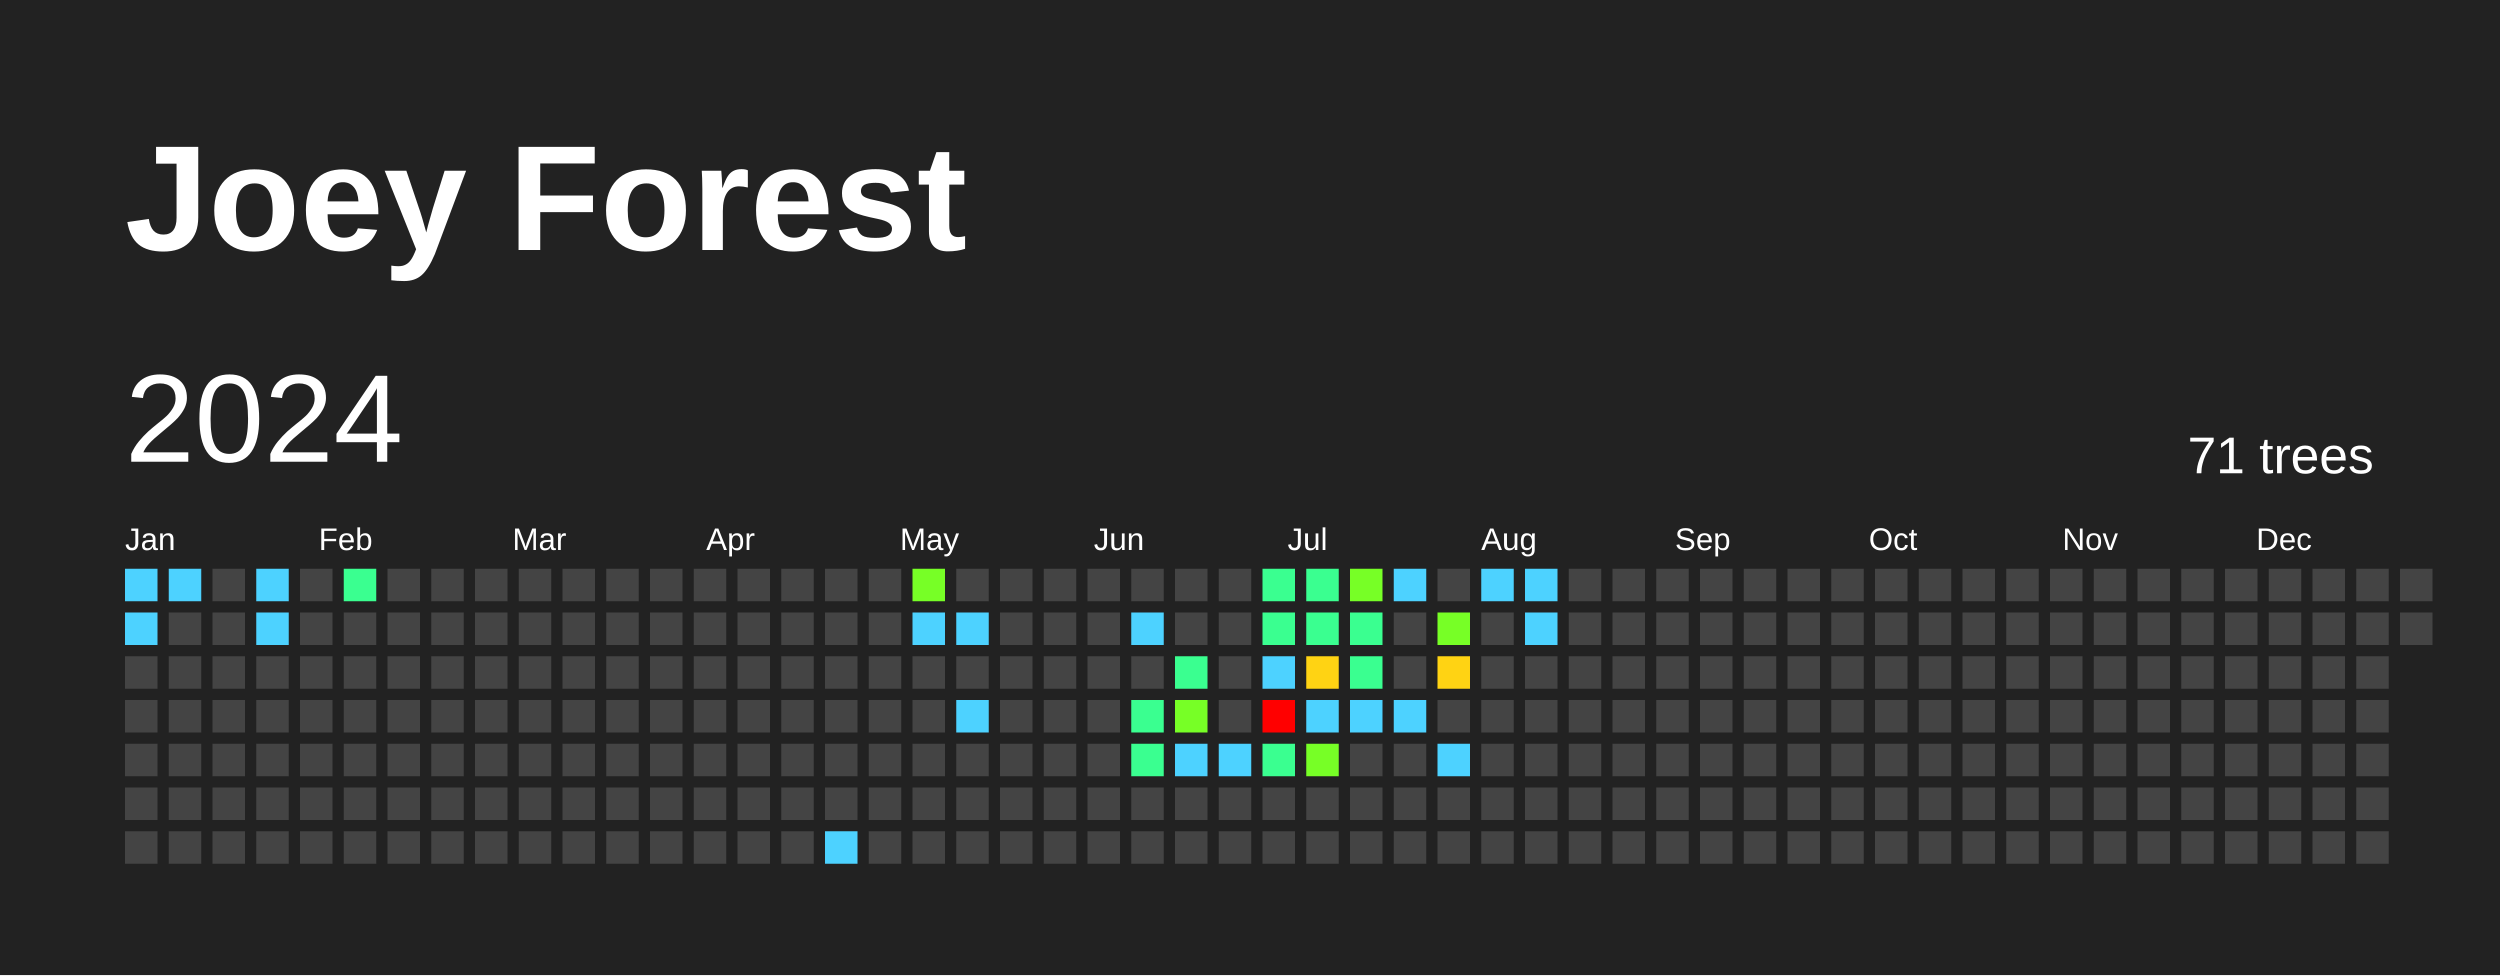
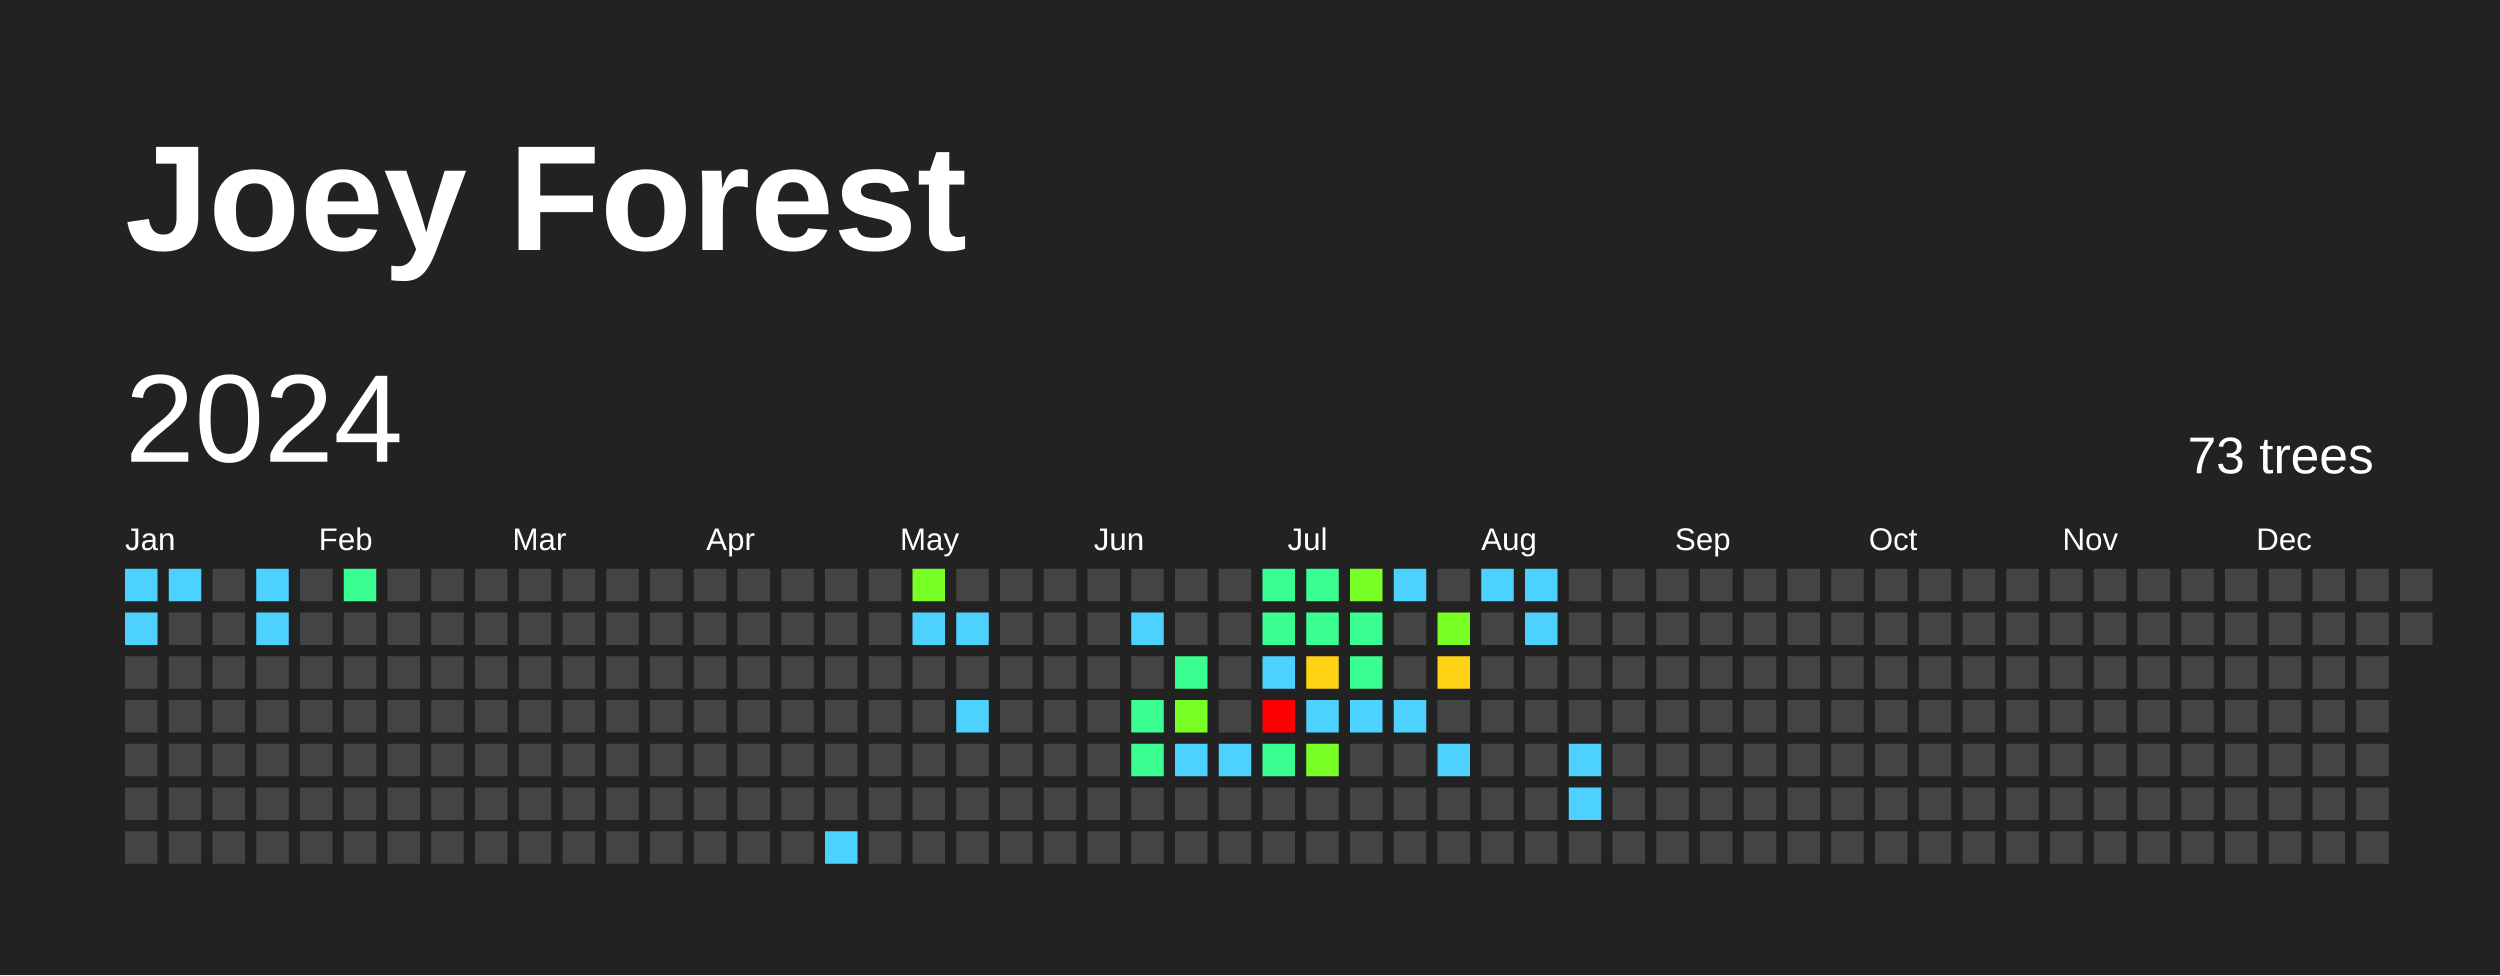
<svg xmlns="http://www.w3.org/2000/svg" baseProfile="full" height="78mm" version="1.1" viewBox="0,0,200,78" width="200mm">
  <defs />
  <rect fill="#222222" height="78" width="200" x="0" y="0" />
  <text fill="#FFFFFF" style="font-size:12px; font-family:Arial; font-weight:bold;" x="10" y="20">Joey Forest</text>
  <text dominant-baseline="hanging" fill="#FFFFFF" style="font-size:10.0px; font-family:Arial;" x="10" y="30">2024</text>
-   <text dominant-baseline="hanging" fill="#FFFFFF" style="font-size:4.125px; font-family:Arial;" x="175" y="35">71 trees</text>
+   <text dominant-baseline="hanging" fill="#FFFFFF" style="font-size:4.125px; font-family:Arial;" x="175" y="35">73 trees</text>
  <text fill="#FFFFFF" style="font-size:2.5px; font-family:Arial" x="10.0" y="44">Jan</text>
  <text fill="#FFFFFF" style="font-size:2.5px; font-family:Arial" x="25.5" y="44">Feb</text>
  <text fill="#FFFFFF" style="font-size:2.5px; font-family:Arial" x="41.0" y="44">Mar</text>
  <text fill="#FFFFFF" style="font-size:2.5px; font-family:Arial" x="56.5" y="44">Apr</text>
  <text fill="#FFFFFF" style="font-size:2.5px; font-family:Arial" x="72.0" y="44">May</text>
  <text fill="#FFFFFF" style="font-size:2.5px; font-family:Arial" x="87.5" y="44">Jun</text>
  <text fill="#FFFFFF" style="font-size:2.5px; font-family:Arial" x="103.0" y="44">Jul</text>
  <text fill="#FFFFFF" style="font-size:2.5px; font-family:Arial" x="118.5" y="44">Aug</text>
  <text fill="#FFFFFF" style="font-size:2.5px; font-family:Arial" x="134.0" y="44">Sep</text>
  <text fill="#FFFFFF" style="font-size:2.5px; font-family:Arial" x="149.5" y="44">Oct</text>
  <text fill="#FFFFFF" style="font-size:2.5px; font-family:Arial" x="165.0" y="44">Nov</text>
  <text fill="#FFFFFF" style="font-size:2.5px; font-family:Arial" x="180.5" y="44">Dec</text>
  <rect fill="#4dd2ff" height="2.6" width="2.6" x="10.0" y="45.5" />
  <rect fill="#4dd2ff" height="2.6" width="2.6" x="10.0" y="49.0" />
  <rect fill="#444444" height="2.6" width="2.6" x="10.0" y="52.5" />
  <rect fill="#444444" height="2.6" width="2.6" x="10.0" y="56.0" />
  <rect fill="#444444" height="2.6" width="2.6" x="10.0" y="59.5" />
  <rect fill="#444444" height="2.6" width="2.6" x="10.0" y="63.0" />
  <rect fill="#444444" height="2.6" width="2.6" x="10.0" y="66.5" />
  <rect fill="#4dd2ff" height="2.6" width="2.6" x="13.5" y="45.5" />
  <rect fill="#444444" height="2.6" width="2.6" x="13.5" y="49.0" />
  <rect fill="#444444" height="2.6" width="2.6" x="13.5" y="52.5" />
  <rect fill="#444444" height="2.6" width="2.6" x="13.5" y="56.0" />
  <rect fill="#444444" height="2.6" width="2.6" x="13.5" y="59.5" />
  <rect fill="#444444" height="2.6" width="2.6" x="13.5" y="63.0" />
  <rect fill="#444444" height="2.6" width="2.6" x="13.5" y="66.5" />
  <rect fill="#444444" height="2.6" width="2.6" x="17.0" y="45.5" />
  <rect fill="#444444" height="2.6" width="2.6" x="17.0" y="49.0" />
  <rect fill="#444444" height="2.6" width="2.6" x="17.0" y="52.5" />
  <rect fill="#444444" height="2.6" width="2.6" x="17.0" y="56.0" />
  <rect fill="#444444" height="2.6" width="2.6" x="17.0" y="59.5" />
  <rect fill="#444444" height="2.6" width="2.6" x="17.0" y="63.0" />
  <rect fill="#444444" height="2.6" width="2.6" x="17.0" y="66.5" />
  <rect fill="#4dd2ff" height="2.6" width="2.6" x="20.5" y="45.5" />
  <rect fill="#4dd2ff" height="2.6" width="2.6" x="20.5" y="49.0" />
  <rect fill="#444444" height="2.6" width="2.6" x="20.5" y="52.5" />
  <rect fill="#444444" height="2.6" width="2.6" x="20.5" y="56.0" />
  <rect fill="#444444" height="2.6" width="2.6" x="20.5" y="59.5" />
  <rect fill="#444444" height="2.6" width="2.6" x="20.5" y="63.0" />
  <rect fill="#444444" height="2.6" width="2.6" x="20.5" y="66.5" />
  <rect fill="#444444" height="2.6" width="2.6" x="24.0" y="45.5" />
  <rect fill="#444444" height="2.6" width="2.6" x="24.0" y="49.0" />
  <rect fill="#444444" height="2.6" width="2.6" x="24.0" y="52.5" />
  <rect fill="#444444" height="2.6" width="2.6" x="24.0" y="56.0" />
  <rect fill="#444444" height="2.6" width="2.6" x="24.0" y="59.5" />
  <rect fill="#444444" height="2.6" width="2.6" x="24.0" y="63.0" />
  <rect fill="#444444" height="2.6" width="2.6" x="24.0" y="66.5" />
  <rect fill="#3aff90" height="2.6" width="2.6" x="27.5" y="45.5" />
  <rect fill="#444444" height="2.6" width="2.6" x="27.5" y="49.0" />
  <rect fill="#444444" height="2.6" width="2.6" x="27.5" y="52.5" />
  <rect fill="#444444" height="2.6" width="2.6" x="27.5" y="56.0" />
  <rect fill="#444444" height="2.6" width="2.6" x="27.5" y="59.5" />
  <rect fill="#444444" height="2.6" width="2.6" x="27.5" y="63.0" />
  <rect fill="#444444" height="2.6" width="2.6" x="27.5" y="66.5" />
  <rect fill="#444444" height="2.6" width="2.6" x="31.0" y="45.5" />
  <rect fill="#444444" height="2.6" width="2.6" x="31.0" y="49.0" />
  <rect fill="#444444" height="2.6" width="2.6" x="31.0" y="52.5" />
  <rect fill="#444444" height="2.6" width="2.6" x="31.0" y="56.0" />
  <rect fill="#444444" height="2.6" width="2.6" x="31.0" y="59.5" />
  <rect fill="#444444" height="2.6" width="2.6" x="31.0" y="63.0" />
  <rect fill="#444444" height="2.6" width="2.6" x="31.0" y="66.5" />
  <rect fill="#444444" height="2.6" width="2.6" x="34.5" y="45.5" />
  <rect fill="#444444" height="2.6" width="2.6" x="34.5" y="49.0" />
  <rect fill="#444444" height="2.6" width="2.6" x="34.5" y="52.5" />
  <rect fill="#444444" height="2.6" width="2.6" x="34.5" y="56.0" />
  <rect fill="#444444" height="2.6" width="2.6" x="34.5" y="59.5" />
  <rect fill="#444444" height="2.6" width="2.6" x="34.5" y="63.0" />
  <rect fill="#444444" height="2.6" width="2.6" x="34.5" y="66.5" />
  <rect fill="#444444" height="2.6" width="2.6" x="38.0" y="45.5" />
  <rect fill="#444444" height="2.6" width="2.6" x="38.0" y="49.0" />
  <rect fill="#444444" height="2.6" width="2.6" x="38.0" y="52.5" />
  <rect fill="#444444" height="2.6" width="2.6" x="38.0" y="56.0" />
  <rect fill="#444444" height="2.6" width="2.6" x="38.0" y="59.5" />
  <rect fill="#444444" height="2.6" width="2.6" x="38.0" y="63.0" />
  <rect fill="#444444" height="2.6" width="2.6" x="38.0" y="66.5" />
  <rect fill="#444444" height="2.6" width="2.6" x="41.5" y="45.5" />
  <rect fill="#444444" height="2.6" width="2.6" x="41.5" y="49.0" />
  <rect fill="#444444" height="2.6" width="2.6" x="41.5" y="52.5" />
  <rect fill="#444444" height="2.6" width="2.6" x="41.5" y="56.0" />
  <rect fill="#444444" height="2.6" width="2.6" x="41.5" y="59.5" />
  <rect fill="#444444" height="2.6" width="2.6" x="41.5" y="63.0" />
  <rect fill="#444444" height="2.6" width="2.6" x="41.5" y="66.5" />
  <rect fill="#444444" height="2.6" width="2.6" x="45.0" y="45.5" />
  <rect fill="#444444" height="2.6" width="2.6" x="45.0" y="49.0" />
  <rect fill="#444444" height="2.6" width="2.6" x="45.0" y="52.5" />
  <rect fill="#444444" height="2.6" width="2.6" x="45.0" y="56.0" />
  <rect fill="#444444" height="2.6" width="2.6" x="45.0" y="59.5" />
  <rect fill="#444444" height="2.6" width="2.6" x="45.0" y="63.0" />
  <rect fill="#444444" height="2.6" width="2.6" x="45.0" y="66.5" />
  <rect fill="#444444" height="2.6" width="2.6" x="48.5" y="45.5" />
  <rect fill="#444444" height="2.6" width="2.6" x="48.5" y="49.0" />
  <rect fill="#444444" height="2.6" width="2.6" x="48.5" y="52.5" />
  <rect fill="#444444" height="2.6" width="2.6" x="48.5" y="56.0" />
  <rect fill="#444444" height="2.6" width="2.6" x="48.5" y="59.5" />
  <rect fill="#444444" height="2.6" width="2.6" x="48.5" y="63.0" />
  <rect fill="#444444" height="2.6" width="2.6" x="48.5" y="66.5" />
  <rect fill="#444444" height="2.6" width="2.6" x="52.0" y="45.5" />
  <rect fill="#444444" height="2.6" width="2.6" x="52.0" y="49.0" />
  <rect fill="#444444" height="2.6" width="2.6" x="52.0" y="52.5" />
  <rect fill="#444444" height="2.6" width="2.6" x="52.0" y="56.0" />
  <rect fill="#444444" height="2.6" width="2.6" x="52.0" y="59.5" />
  <rect fill="#444444" height="2.6" width="2.6" x="52.0" y="63.0" />
  <rect fill="#444444" height="2.6" width="2.6" x="52.0" y="66.5" />
  <rect fill="#444444" height="2.6" width="2.6" x="55.5" y="45.5" />
  <rect fill="#444444" height="2.6" width="2.6" x="55.5" y="49.0" />
  <rect fill="#444444" height="2.6" width="2.6" x="55.5" y="52.5" />
  <rect fill="#444444" height="2.6" width="2.6" x="55.5" y="56.0" />
  <rect fill="#444444" height="2.6" width="2.6" x="55.5" y="59.5" />
  <rect fill="#444444" height="2.6" width="2.6" x="55.5" y="63.0" />
  <rect fill="#444444" height="2.6" width="2.6" x="55.5" y="66.5" />
  <rect fill="#444444" height="2.6" width="2.6" x="59.0" y="45.5" />
  <rect fill="#444444" height="2.6" width="2.6" x="59.0" y="49.0" />
  <rect fill="#444444" height="2.6" width="2.6" x="59.0" y="52.5" />
  <rect fill="#444444" height="2.6" width="2.6" x="59.0" y="56.0" />
  <rect fill="#444444" height="2.6" width="2.6" x="59.0" y="59.5" />
  <rect fill="#444444" height="2.6" width="2.6" x="59.0" y="63.0" />
  <rect fill="#444444" height="2.6" width="2.6" x="59.0" y="66.5" />
  <rect fill="#444444" height="2.6" width="2.6" x="62.5" y="45.5" />
  <rect fill="#444444" height="2.6" width="2.6" x="62.5" y="49.0" />
  <rect fill="#444444" height="2.6" width="2.6" x="62.5" y="52.5" />
  <rect fill="#444444" height="2.6" width="2.6" x="62.5" y="56.0" />
  <rect fill="#444444" height="2.6" width="2.6" x="62.5" y="59.5" />
  <rect fill="#444444" height="2.6" width="2.6" x="62.5" y="63.0" />
  <rect fill="#444444" height="2.6" width="2.6" x="62.5" y="66.5" />
  <rect fill="#444444" height="2.6" width="2.6" x="66.0" y="45.5" />
  <rect fill="#444444" height="2.6" width="2.6" x="66.0" y="49.0" />
  <rect fill="#444444" height="2.6" width="2.6" x="66.0" y="52.5" />
  <rect fill="#444444" height="2.6" width="2.6" x="66.0" y="56.0" />
  <rect fill="#444444" height="2.6" width="2.6" x="66.0" y="59.5" />
  <rect fill="#444444" height="2.6" width="2.6" x="66.0" y="63.0" />
  <rect fill="#4dd2ff" height="2.6" width="2.6" x="66.0" y="66.5" />
  <rect fill="#444444" height="2.6" width="2.6" x="69.5" y="45.5" />
  <rect fill="#444444" height="2.6" width="2.6" x="69.5" y="49.0" />
  <rect fill="#444444" height="2.6" width="2.6" x="69.5" y="52.5" />
  <rect fill="#444444" height="2.6" width="2.6" x="69.5" y="56.0" />
  <rect fill="#444444" height="2.6" width="2.6" x="69.5" y="59.5" />
  <rect fill="#444444" height="2.6" width="2.6" x="69.5" y="63.0" />
  <rect fill="#444444" height="2.6" width="2.6" x="69.5" y="66.5" />
  <rect fill="#77ff26" height="2.6" width="2.6" x="73.0" y="45.5" />
  <rect fill="#4dd2ff" height="2.6" width="2.6" x="73.0" y="49.0" />
  <rect fill="#444444" height="2.6" width="2.6" x="73.0" y="52.5" />
  <rect fill="#444444" height="2.6" width="2.6" x="73.0" y="56.0" />
  <rect fill="#444444" height="2.6" width="2.6" x="73.0" y="59.5" />
  <rect fill="#444444" height="2.6" width="2.6" x="73.0" y="63.0" />
  <rect fill="#444444" height="2.6" width="2.6" x="73.0" y="66.5" />
  <rect fill="#444444" height="2.6" width="2.6" x="76.5" y="45.5" />
  <rect fill="#4dd2ff" height="2.6" width="2.6" x="76.5" y="49.0" />
  <rect fill="#444444" height="2.6" width="2.6" x="76.5" y="52.5" />
  <rect fill="#4dd2ff" height="2.6" width="2.6" x="76.5" y="56.0" />
  <rect fill="#444444" height="2.6" width="2.6" x="76.5" y="59.5" />
  <rect fill="#444444" height="2.6" width="2.6" x="76.5" y="63.0" />
  <rect fill="#444444" height="2.6" width="2.6" x="76.5" y="66.5" />
  <rect fill="#444444" height="2.6" width="2.6" x="80.0" y="45.5" />
  <rect fill="#444444" height="2.6" width="2.6" x="80.0" y="49.0" />
  <rect fill="#444444" height="2.6" width="2.6" x="80.0" y="52.5" />
  <rect fill="#444444" height="2.6" width="2.6" x="80.0" y="56.0" />
  <rect fill="#444444" height="2.6" width="2.6" x="80.0" y="59.5" />
  <rect fill="#444444" height="2.6" width="2.6" x="80.0" y="63.0" />
  <rect fill="#444444" height="2.6" width="2.6" x="80.0" y="66.5" />
  <rect fill="#444444" height="2.6" width="2.6" x="83.5" y="45.5" />
  <rect fill="#444444" height="2.6" width="2.6" x="83.5" y="49.0" />
  <rect fill="#444444" height="2.6" width="2.6" x="83.5" y="52.5" />
  <rect fill="#444444" height="2.6" width="2.6" x="83.5" y="56.0" />
  <rect fill="#444444" height="2.6" width="2.6" x="83.5" y="59.5" />
  <rect fill="#444444" height="2.6" width="2.6" x="83.5" y="63.0" />
  <rect fill="#444444" height="2.6" width="2.6" x="83.5" y="66.5" />
  <rect fill="#444444" height="2.6" width="2.6" x="87.0" y="45.5" />
  <rect fill="#444444" height="2.6" width="2.6" x="87.0" y="49.0" />
  <rect fill="#444444" height="2.6" width="2.6" x="87.0" y="52.5" />
  <rect fill="#444444" height="2.6" width="2.6" x="87.0" y="56.0" />
  <rect fill="#444444" height="2.6" width="2.6" x="87.0" y="59.5" />
  <rect fill="#444444" height="2.6" width="2.6" x="87.0" y="63.0" />
  <rect fill="#444444" height="2.6" width="2.6" x="87.0" y="66.5" />
  <rect fill="#444444" height="2.6" width="2.6" x="90.5" y="45.5" />
  <rect fill="#4dd2ff" height="2.6" width="2.6" x="90.5" y="49.0" />
  <rect fill="#444444" height="2.6" width="2.6" x="90.5" y="52.5" />
  <rect fill="#3aff90" height="2.6" width="2.6" x="90.5" y="56.0" />
  <rect fill="#3aff90" height="2.6" width="2.6" x="90.5" y="59.5" />
  <rect fill="#444444" height="2.6" width="2.6" x="90.5" y="63.0" />
  <rect fill="#444444" height="2.6" width="2.6" x="90.5" y="66.5" />
  <rect fill="#444444" height="2.6" width="2.6" x="94.0" y="45.5" />
  <rect fill="#444444" height="2.6" width="2.6" x="94.0" y="49.0" />
  <rect fill="#3aff90" height="2.6" width="2.6" x="94.0" y="52.5" />
  <rect fill="#77ff26" height="2.6" width="2.6" x="94.0" y="56.0" />
  <rect fill="#4dd2ff" height="2.6" width="2.6" x="94.0" y="59.5" />
  <rect fill="#444444" height="2.6" width="2.6" x="94.0" y="63.0" />
  <rect fill="#444444" height="2.6" width="2.6" x="94.0" y="66.5" />
  <rect fill="#444444" height="2.6" width="2.6" x="97.5" y="45.5" />
  <rect fill="#444444" height="2.6" width="2.6" x="97.5" y="49.0" />
  <rect fill="#444444" height="2.6" width="2.6" x="97.5" y="52.5" />
  <rect fill="#444444" height="2.6" width="2.6" x="97.5" y="56.0" />
  <rect fill="#4dd2ff" height="2.6" width="2.6" x="97.5" y="59.5" />
  <rect fill="#444444" height="2.6" width="2.6" x="97.5" y="63.0" />
  <rect fill="#444444" height="2.6" width="2.6" x="97.5" y="66.5" />
  <rect fill="#3aff90" height="2.6" width="2.6" x="101.0" y="45.5" />
  <rect fill="#3aff90" height="2.6" width="2.6" x="101.0" y="49.0" />
  <rect fill="#4dd2ff" height="2.6" width="2.6" x="101.0" y="52.5" />
  <rect fill="red" height="2.6" width="2.6" x="101.0" y="56.0" />
  <rect fill="#3aff90" height="2.6" width="2.6" x="101.0" y="59.5" />
  <rect fill="#444444" height="2.6" width="2.6" x="101.0" y="63.0" />
  <rect fill="#444444" height="2.6" width="2.6" x="101.0" y="66.5" />
  <rect fill="#3aff90" height="2.6" width="2.6" x="104.5" y="45.5" />
  <rect fill="#3aff90" height="2.6" width="2.6" x="104.5" y="49.0" />
  <rect fill="#ffd313" height="2.6" width="2.6" x="104.5" y="52.5" />
  <rect fill="#4dd2ff" height="2.6" width="2.6" x="104.5" y="56.0" />
  <rect fill="#77ff26" height="2.6" width="2.6" x="104.5" y="59.5" />
  <rect fill="#444444" height="2.6" width="2.6" x="104.5" y="63.0" />
  <rect fill="#444444" height="2.6" width="2.6" x="104.5" y="66.5" />
  <rect fill="#77ff26" height="2.6" width="2.6" x="108.0" y="45.5" />
  <rect fill="#3aff90" height="2.6" width="2.6" x="108.0" y="49.0" />
  <rect fill="#3aff90" height="2.6" width="2.6" x="108.0" y="52.5" />
  <rect fill="#4dd2ff" height="2.6" width="2.6" x="108.0" y="56.0" />
  <rect fill="#444444" height="2.6" width="2.6" x="108.0" y="59.5" />
  <rect fill="#444444" height="2.6" width="2.6" x="108.0" y="63.0" />
  <rect fill="#444444" height="2.6" width="2.6" x="108.0" y="66.5" />
  <rect fill="#4dd2ff" height="2.6" width="2.6" x="111.5" y="45.5" />
  <rect fill="#444444" height="2.6" width="2.6" x="111.5" y="49.0" />
  <rect fill="#444444" height="2.6" width="2.6" x="111.5" y="52.5" />
  <rect fill="#4dd2ff" height="2.6" width="2.6" x="111.5" y="56.0" />
  <rect fill="#444444" height="2.6" width="2.6" x="111.5" y="59.5" />
  <rect fill="#444444" height="2.6" width="2.6" x="111.5" y="63.0" />
  <rect fill="#444444" height="2.6" width="2.6" x="111.5" y="66.5" />
  <rect fill="#444444" height="2.6" width="2.6" x="115.0" y="45.5" />
  <rect fill="#77ff26" height="2.6" width="2.6" x="115.0" y="49.0" />
  <rect fill="#ffd313" height="2.6" width="2.6" x="115.0" y="52.5" />
  <rect fill="#444444" height="2.6" width="2.6" x="115.0" y="56.0" />
  <rect fill="#4dd2ff" height="2.6" width="2.6" x="115.0" y="59.5" />
  <rect fill="#444444" height="2.6" width="2.6" x="115.0" y="63.0" />
  <rect fill="#444444" height="2.6" width="2.6" x="115.0" y="66.5" />
  <rect fill="#4dd2ff" height="2.6" width="2.6" x="118.5" y="45.5" />
  <rect fill="#444444" height="2.6" width="2.6" x="118.5" y="49.0" />
  <rect fill="#444444" height="2.6" width="2.6" x="118.5" y="52.5" />
  <rect fill="#444444" height="2.6" width="2.6" x="118.5" y="56.0" />
  <rect fill="#444444" height="2.6" width="2.6" x="118.5" y="59.5" />
  <rect fill="#444444" height="2.6" width="2.6" x="118.5" y="63.0" />
  <rect fill="#444444" height="2.6" width="2.6" x="118.5" y="66.5" />
  <rect fill="#4dd2ff" height="2.6" width="2.6" x="122.0" y="45.5" />
  <rect fill="#4dd2ff" height="2.6" width="2.6" x="122.0" y="49.0" />
  <rect fill="#444444" height="2.6" width="2.6" x="122.0" y="52.5" />
  <rect fill="#444444" height="2.6" width="2.6" x="122.0" y="56.0" />
  <rect fill="#444444" height="2.6" width="2.6" x="122.0" y="59.5" />
  <rect fill="#444444" height="2.6" width="2.6" x="122.0" y="63.0" />
  <rect fill="#444444" height="2.6" width="2.6" x="122.0" y="66.5" />
  <rect fill="#444444" height="2.6" width="2.6" x="125.5" y="45.5" />
  <rect fill="#444444" height="2.6" width="2.6" x="125.5" y="49.0" />
  <rect fill="#444444" height="2.6" width="2.6" x="125.5" y="52.5" />
  <rect fill="#444444" height="2.6" width="2.6" x="125.5" y="56.0" />
-   <rect fill="#444444" height="2.6" width="2.6" x="125.5" y="59.5" />
-   <rect fill="#444444" height="2.6" width="2.6" x="125.5" y="63.0" />
+   <rect fill="#4dd2ff" height="2.6" width="2.6" x="125.5" y="59.5" />
+   <rect fill="#4dd2ff" height="2.6" width="2.6" x="125.5" y="63.0" />
  <rect fill="#444444" height="2.6" width="2.6" x="125.5" y="66.5" />
  <rect fill="#444444" height="2.6" width="2.6" x="129.0" y="45.5" />
  <rect fill="#444444" height="2.6" width="2.6" x="129.0" y="49.0" />
  <rect fill="#444444" height="2.6" width="2.6" x="129.0" y="52.5" />
  <rect fill="#444444" height="2.6" width="2.6" x="129.0" y="56.0" />
  <rect fill="#444444" height="2.6" width="2.6" x="129.0" y="59.5" />
  <rect fill="#444444" height="2.6" width="2.6" x="129.0" y="63.0" />
  <rect fill="#444444" height="2.6" width="2.6" x="129.0" y="66.5" />
  <rect fill="#444444" height="2.6" width="2.6" x="132.5" y="45.5" />
  <rect fill="#444444" height="2.6" width="2.6" x="132.5" y="49.0" />
  <rect fill="#444444" height="2.6" width="2.6" x="132.5" y="52.5" />
  <rect fill="#444444" height="2.6" width="2.6" x="132.5" y="56.0" />
  <rect fill="#444444" height="2.6" width="2.6" x="132.5" y="59.5" />
  <rect fill="#444444" height="2.6" width="2.6" x="132.5" y="63.0" />
  <rect fill="#444444" height="2.6" width="2.6" x="132.5" y="66.5" />
  <rect fill="#444444" height="2.6" width="2.6" x="136.0" y="45.5" />
  <rect fill="#444444" height="2.6" width="2.6" x="136.0" y="49.0" />
  <rect fill="#444444" height="2.6" width="2.6" x="136.0" y="52.5" />
  <rect fill="#444444" height="2.6" width="2.6" x="136.0" y="56.0" />
  <rect fill="#444444" height="2.6" width="2.6" x="136.0" y="59.5" />
  <rect fill="#444444" height="2.6" width="2.6" x="136.0" y="63.0" />
  <rect fill="#444444" height="2.6" width="2.6" x="136.0" y="66.5" />
  <rect fill="#444444" height="2.6" width="2.6" x="139.5" y="45.5" />
  <rect fill="#444444" height="2.6" width="2.6" x="139.5" y="49.0" />
  <rect fill="#444444" height="2.6" width="2.6" x="139.5" y="52.5" />
  <rect fill="#444444" height="2.6" width="2.6" x="139.5" y="56.0" />
  <rect fill="#444444" height="2.6" width="2.6" x="139.5" y="59.5" />
  <rect fill="#444444" height="2.6" width="2.6" x="139.5" y="63.0" />
  <rect fill="#444444" height="2.6" width="2.6" x="139.5" y="66.5" />
  <rect fill="#444444" height="2.6" width="2.6" x="143.0" y="45.5" />
  <rect fill="#444444" height="2.6" width="2.6" x="143.0" y="49.0" />
  <rect fill="#444444" height="2.6" width="2.6" x="143.0" y="52.5" />
  <rect fill="#444444" height="2.6" width="2.6" x="143.0" y="56.0" />
  <rect fill="#444444" height="2.6" width="2.6" x="143.0" y="59.5" />
  <rect fill="#444444" height="2.6" width="2.6" x="143.0" y="63.0" />
  <rect fill="#444444" height="2.6" width="2.6" x="143.0" y="66.5" />
  <rect fill="#444444" height="2.6" width="2.6" x="146.5" y="45.5" />
  <rect fill="#444444" height="2.6" width="2.6" x="146.5" y="49.0" />
  <rect fill="#444444" height="2.6" width="2.6" x="146.5" y="52.5" />
  <rect fill="#444444" height="2.6" width="2.6" x="146.5" y="56.0" />
  <rect fill="#444444" height="2.6" width="2.6" x="146.5" y="59.5" />
  <rect fill="#444444" height="2.6" width="2.6" x="146.5" y="63.0" />
  <rect fill="#444444" height="2.6" width="2.6" x="146.5" y="66.5" />
  <rect fill="#444444" height="2.6" width="2.6" x="150.0" y="45.5" />
  <rect fill="#444444" height="2.6" width="2.6" x="150.0" y="49.0" />
  <rect fill="#444444" height="2.6" width="2.6" x="150.0" y="52.5" />
  <rect fill="#444444" height="2.6" width="2.6" x="150.0" y="56.0" />
  <rect fill="#444444" height="2.6" width="2.6" x="150.0" y="59.5" />
  <rect fill="#444444" height="2.6" width="2.6" x="150.0" y="63.0" />
  <rect fill="#444444" height="2.6" width="2.6" x="150.0" y="66.5" />
  <rect fill="#444444" height="2.6" width="2.6" x="153.5" y="45.5" />
  <rect fill="#444444" height="2.6" width="2.6" x="153.5" y="49.0" />
  <rect fill="#444444" height="2.6" width="2.6" x="153.5" y="52.5" />
  <rect fill="#444444" height="2.6" width="2.6" x="153.5" y="56.0" />
  <rect fill="#444444" height="2.6" width="2.6" x="153.5" y="59.5" />
  <rect fill="#444444" height="2.6" width="2.6" x="153.5" y="63.0" />
  <rect fill="#444444" height="2.6" width="2.6" x="153.5" y="66.5" />
  <rect fill="#444444" height="2.6" width="2.6" x="157.0" y="45.5" />
  <rect fill="#444444" height="2.6" width="2.6" x="157.0" y="49.0" />
  <rect fill="#444444" height="2.6" width="2.6" x="157.0" y="52.5" />
  <rect fill="#444444" height="2.6" width="2.6" x="157.0" y="56.0" />
  <rect fill="#444444" height="2.6" width="2.6" x="157.0" y="59.5" />
  <rect fill="#444444" height="2.6" width="2.6" x="157.0" y="63.0" />
  <rect fill="#444444" height="2.6" width="2.6" x="157.0" y="66.5" />
  <rect fill="#444444" height="2.6" width="2.6" x="160.5" y="45.5" />
  <rect fill="#444444" height="2.6" width="2.6" x="160.5" y="49.0" />
  <rect fill="#444444" height="2.6" width="2.6" x="160.5" y="52.5" />
  <rect fill="#444444" height="2.6" width="2.6" x="160.5" y="56.0" />
  <rect fill="#444444" height="2.6" width="2.6" x="160.5" y="59.5" />
  <rect fill="#444444" height="2.6" width="2.6" x="160.5" y="63.0" />
  <rect fill="#444444" height="2.6" width="2.6" x="160.5" y="66.5" />
  <rect fill="#444444" height="2.6" width="2.6" x="164.0" y="45.5" />
  <rect fill="#444444" height="2.6" width="2.6" x="164.0" y="49.0" />
  <rect fill="#444444" height="2.6" width="2.6" x="164.0" y="52.5" />
  <rect fill="#444444" height="2.6" width="2.6" x="164.0" y="56.0" />
  <rect fill="#444444" height="2.6" width="2.6" x="164.0" y="59.5" />
  <rect fill="#444444" height="2.6" width="2.6" x="164.0" y="63.0" />
  <rect fill="#444444" height="2.6" width="2.6" x="164.0" y="66.5" />
  <rect fill="#444444" height="2.6" width="2.6" x="167.5" y="45.5" />
  <rect fill="#444444" height="2.6" width="2.6" x="167.5" y="49.0" />
  <rect fill="#444444" height="2.6" width="2.6" x="167.5" y="52.5" />
  <rect fill="#444444" height="2.6" width="2.6" x="167.5" y="56.0" />
  <rect fill="#444444" height="2.6" width="2.6" x="167.5" y="59.5" />
  <rect fill="#444444" height="2.6" width="2.6" x="167.5" y="63.0" />
  <rect fill="#444444" height="2.6" width="2.6" x="167.5" y="66.5" />
  <rect fill="#444444" height="2.6" width="2.6" x="171.0" y="45.5" />
  <rect fill="#444444" height="2.6" width="2.6" x="171.0" y="49.0" />
  <rect fill="#444444" height="2.6" width="2.6" x="171.0" y="52.5" />
  <rect fill="#444444" height="2.6" width="2.6" x="171.0" y="56.0" />
  <rect fill="#444444" height="2.6" width="2.6" x="171.0" y="59.5" />
  <rect fill="#444444" height="2.6" width="2.6" x="171.0" y="63.0" />
  <rect fill="#444444" height="2.6" width="2.6" x="171.0" y="66.5" />
  <rect fill="#444444" height="2.6" width="2.6" x="174.5" y="45.5" />
  <rect fill="#444444" height="2.6" width="2.6" x="174.5" y="49.0" />
  <rect fill="#444444" height="2.6" width="2.6" x="174.5" y="52.5" />
  <rect fill="#444444" height="2.6" width="2.6" x="174.5" y="56.0" />
  <rect fill="#444444" height="2.6" width="2.6" x="174.5" y="59.5" />
  <rect fill="#444444" height="2.6" width="2.6" x="174.5" y="63.0" />
  <rect fill="#444444" height="2.6" width="2.6" x="174.5" y="66.5" />
  <rect fill="#444444" height="2.6" width="2.6" x="178.0" y="45.5" />
  <rect fill="#444444" height="2.6" width="2.6" x="178.0" y="49.0" />
  <rect fill="#444444" height="2.6" width="2.6" x="178.0" y="52.5" />
  <rect fill="#444444" height="2.6" width="2.6" x="178.0" y="56.0" />
  <rect fill="#444444" height="2.6" width="2.6" x="178.0" y="59.5" />
  <rect fill="#444444" height="2.6" width="2.6" x="178.0" y="63.0" />
  <rect fill="#444444" height="2.6" width="2.6" x="178.0" y="66.5" />
  <rect fill="#444444" height="2.6" width="2.6" x="181.5" y="45.5" />
  <rect fill="#444444" height="2.6" width="2.6" x="181.5" y="49.0" />
  <rect fill="#444444" height="2.6" width="2.6" x="181.5" y="52.5" />
  <rect fill="#444444" height="2.6" width="2.6" x="181.5" y="56.0" />
  <rect fill="#444444" height="2.6" width="2.6" x="181.5" y="59.5" />
  <rect fill="#444444" height="2.6" width="2.6" x="181.5" y="63.0" />
  <rect fill="#444444" height="2.6" width="2.6" x="181.5" y="66.5" />
  <rect fill="#444444" height="2.6" width="2.6" x="185.0" y="45.5" />
  <rect fill="#444444" height="2.6" width="2.6" x="185.0" y="49.0" />
  <rect fill="#444444" height="2.6" width="2.6" x="185.0" y="52.5" />
  <rect fill="#444444" height="2.6" width="2.6" x="185.0" y="56.0" />
  <rect fill="#444444" height="2.6" width="2.6" x="185.0" y="59.5" />
  <rect fill="#444444" height="2.6" width="2.6" x="185.0" y="63.0" />
  <rect fill="#444444" height="2.6" width="2.6" x="185.0" y="66.5" />
  <rect fill="#444444" height="2.6" width="2.6" x="188.5" y="45.5" />
  <rect fill="#444444" height="2.6" width="2.6" x="188.5" y="49.0" />
  <rect fill="#444444" height="2.6" width="2.6" x="188.5" y="52.5" />
  <rect fill="#444444" height="2.6" width="2.6" x="188.5" y="56.0" />
  <rect fill="#444444" height="2.6" width="2.6" x="188.5" y="59.5" />
  <rect fill="#444444" height="2.6" width="2.6" x="188.5" y="63.0" />
  <rect fill="#444444" height="2.6" width="2.6" x="188.5" y="66.5" />
  <rect fill="#444444" height="2.6" width="2.6" x="192.0" y="45.5" />
  <rect fill="#444444" height="2.6" width="2.6" x="192.0" y="49.0" />
</svg>
